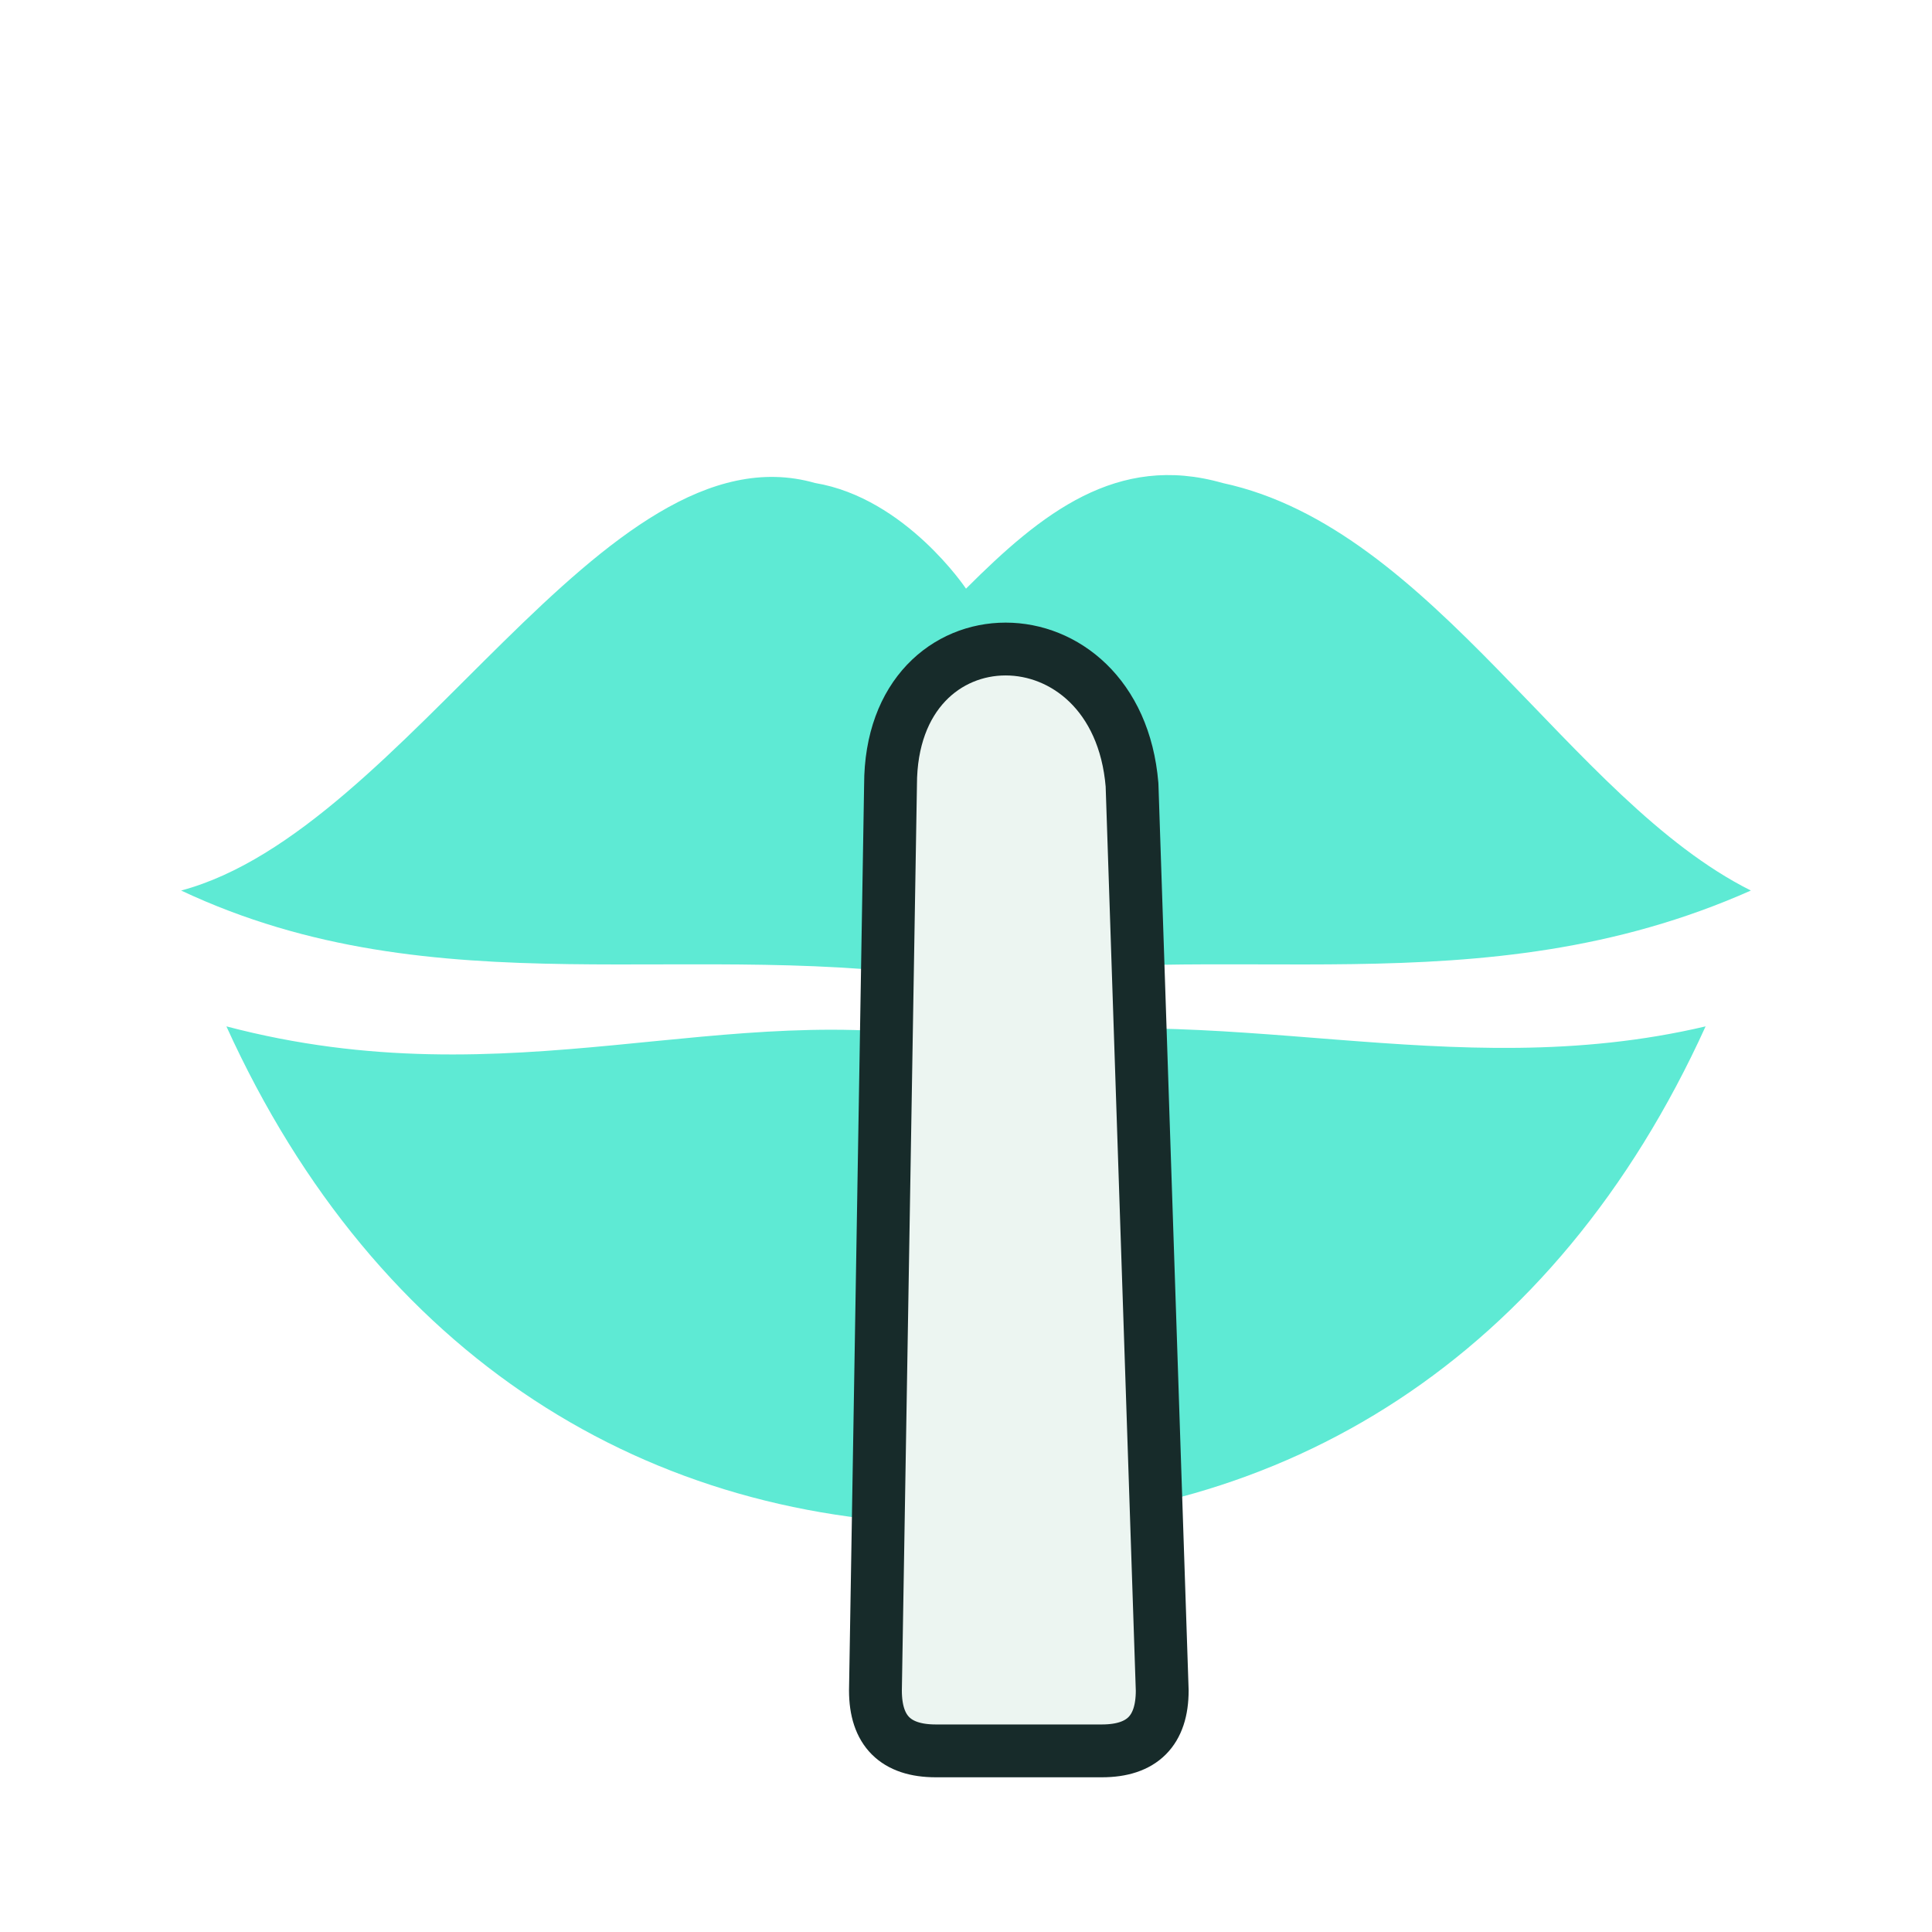
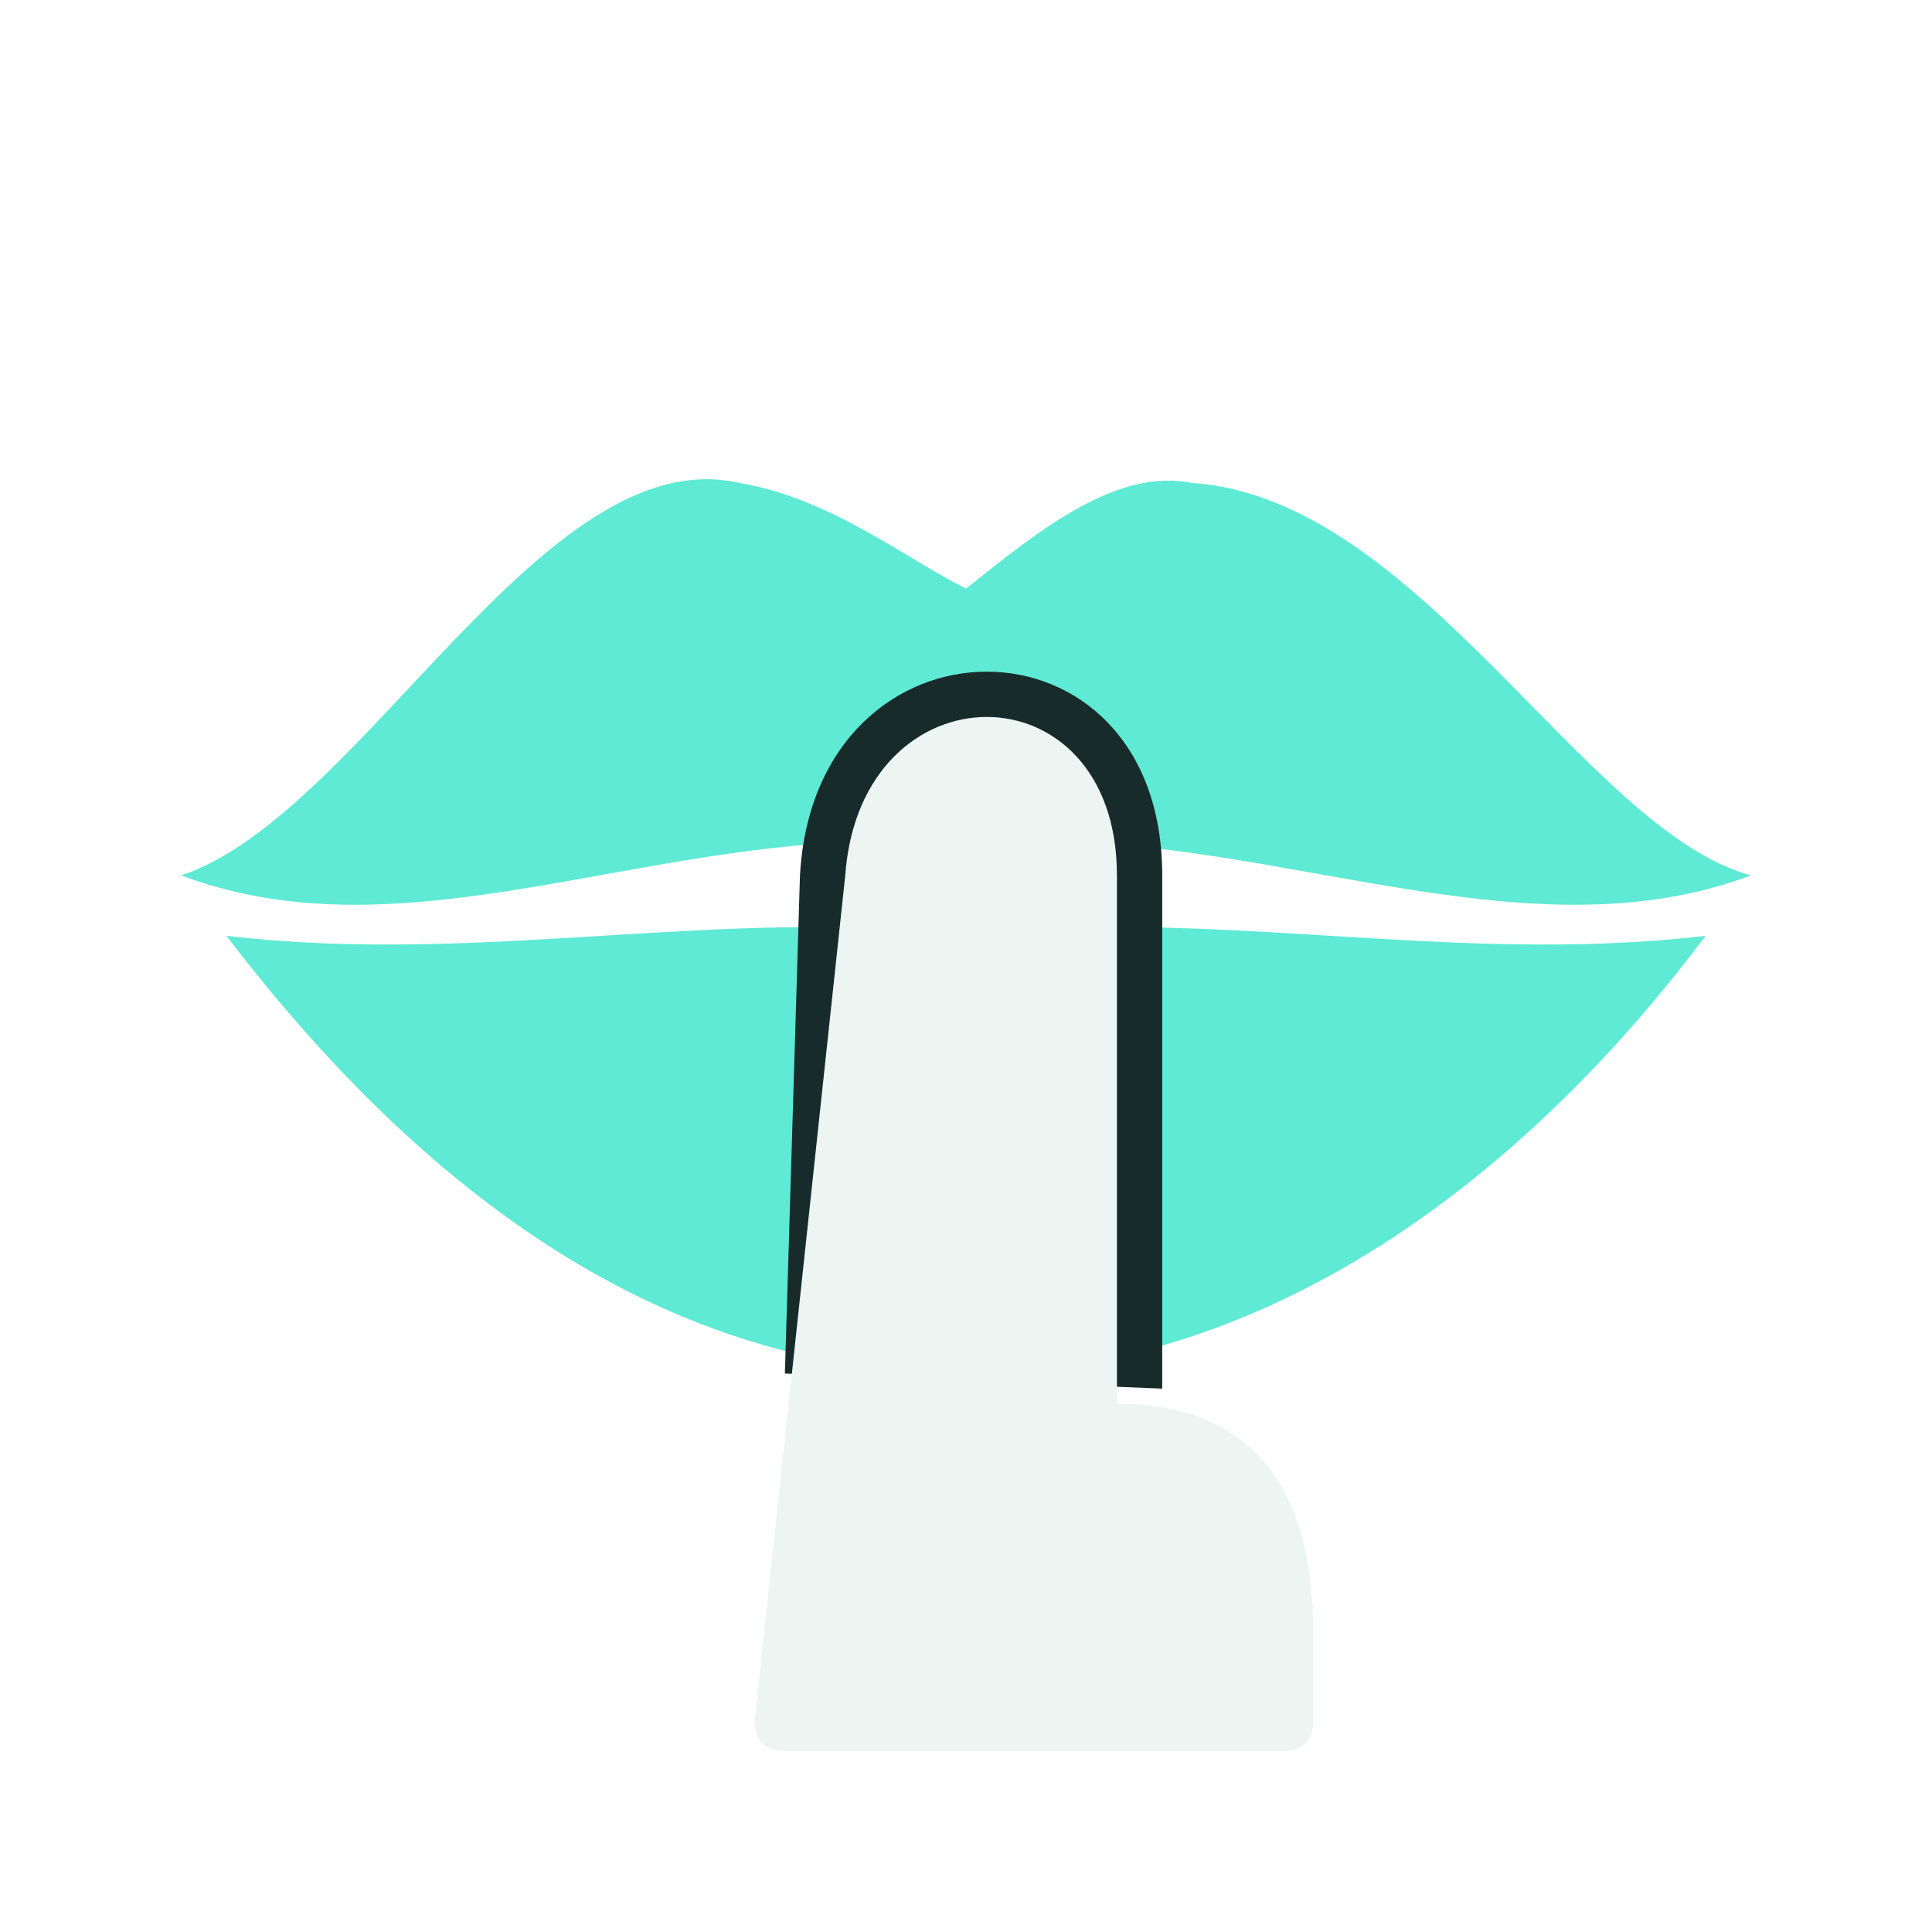
<svg xmlns="http://www.w3.org/2000/svg" viewBox="0 0 128 128" fill="none">
-   <path fill="#5eead4" d="M12 59C27 55 40 28 54 32C60 33 64 39 64 39C69 34 74 30 81 32C95 35 104 53 116 59C98 67 81 62 64 65C46 62 29 67 12 59Z" />
-   <path fill="#5eead4" d="M15 68C34 73 48 66 64 69C81 66 96 72 113 68C103 90 85 101 64 101C43 101 25 90 15 68Z" />
-   <path fill="#ecf5f1" stroke="#172b2a" stroke-width="3.5" stroke-linejoin="round" d="M58 112L59 52C59 40 74 40 75 52L77 112Q77 116 73 116H62Q58 116 58 112Z" />
+   <path fill="#5eead4" d="M12 58C24 54 36 29 49 32C55 33 60 37 64 39C69 35 74 31 79 32C94 33 105 55 116 58C100 64 82 54 64 56C45 54 28 64 12 58Z" />
+   <path fill="#5eead4" d="M15 62C32 64 48 60 64 62C80 60 96 64 113 62C101 78 84 91 64 91C44 91 28 79 15 62Z" />
+   <path fill="#172b2a" d="M52 91L53 58C54 40 77 40 77 58V92Z" />
+   <path fill="#ecf5f1" d="M50 114L56 58C57 44 74 44 74 58V93C84 93 87 100 87 108V114Q87 116 85 116H52Q50 116 50 114Z" />
</svg>
